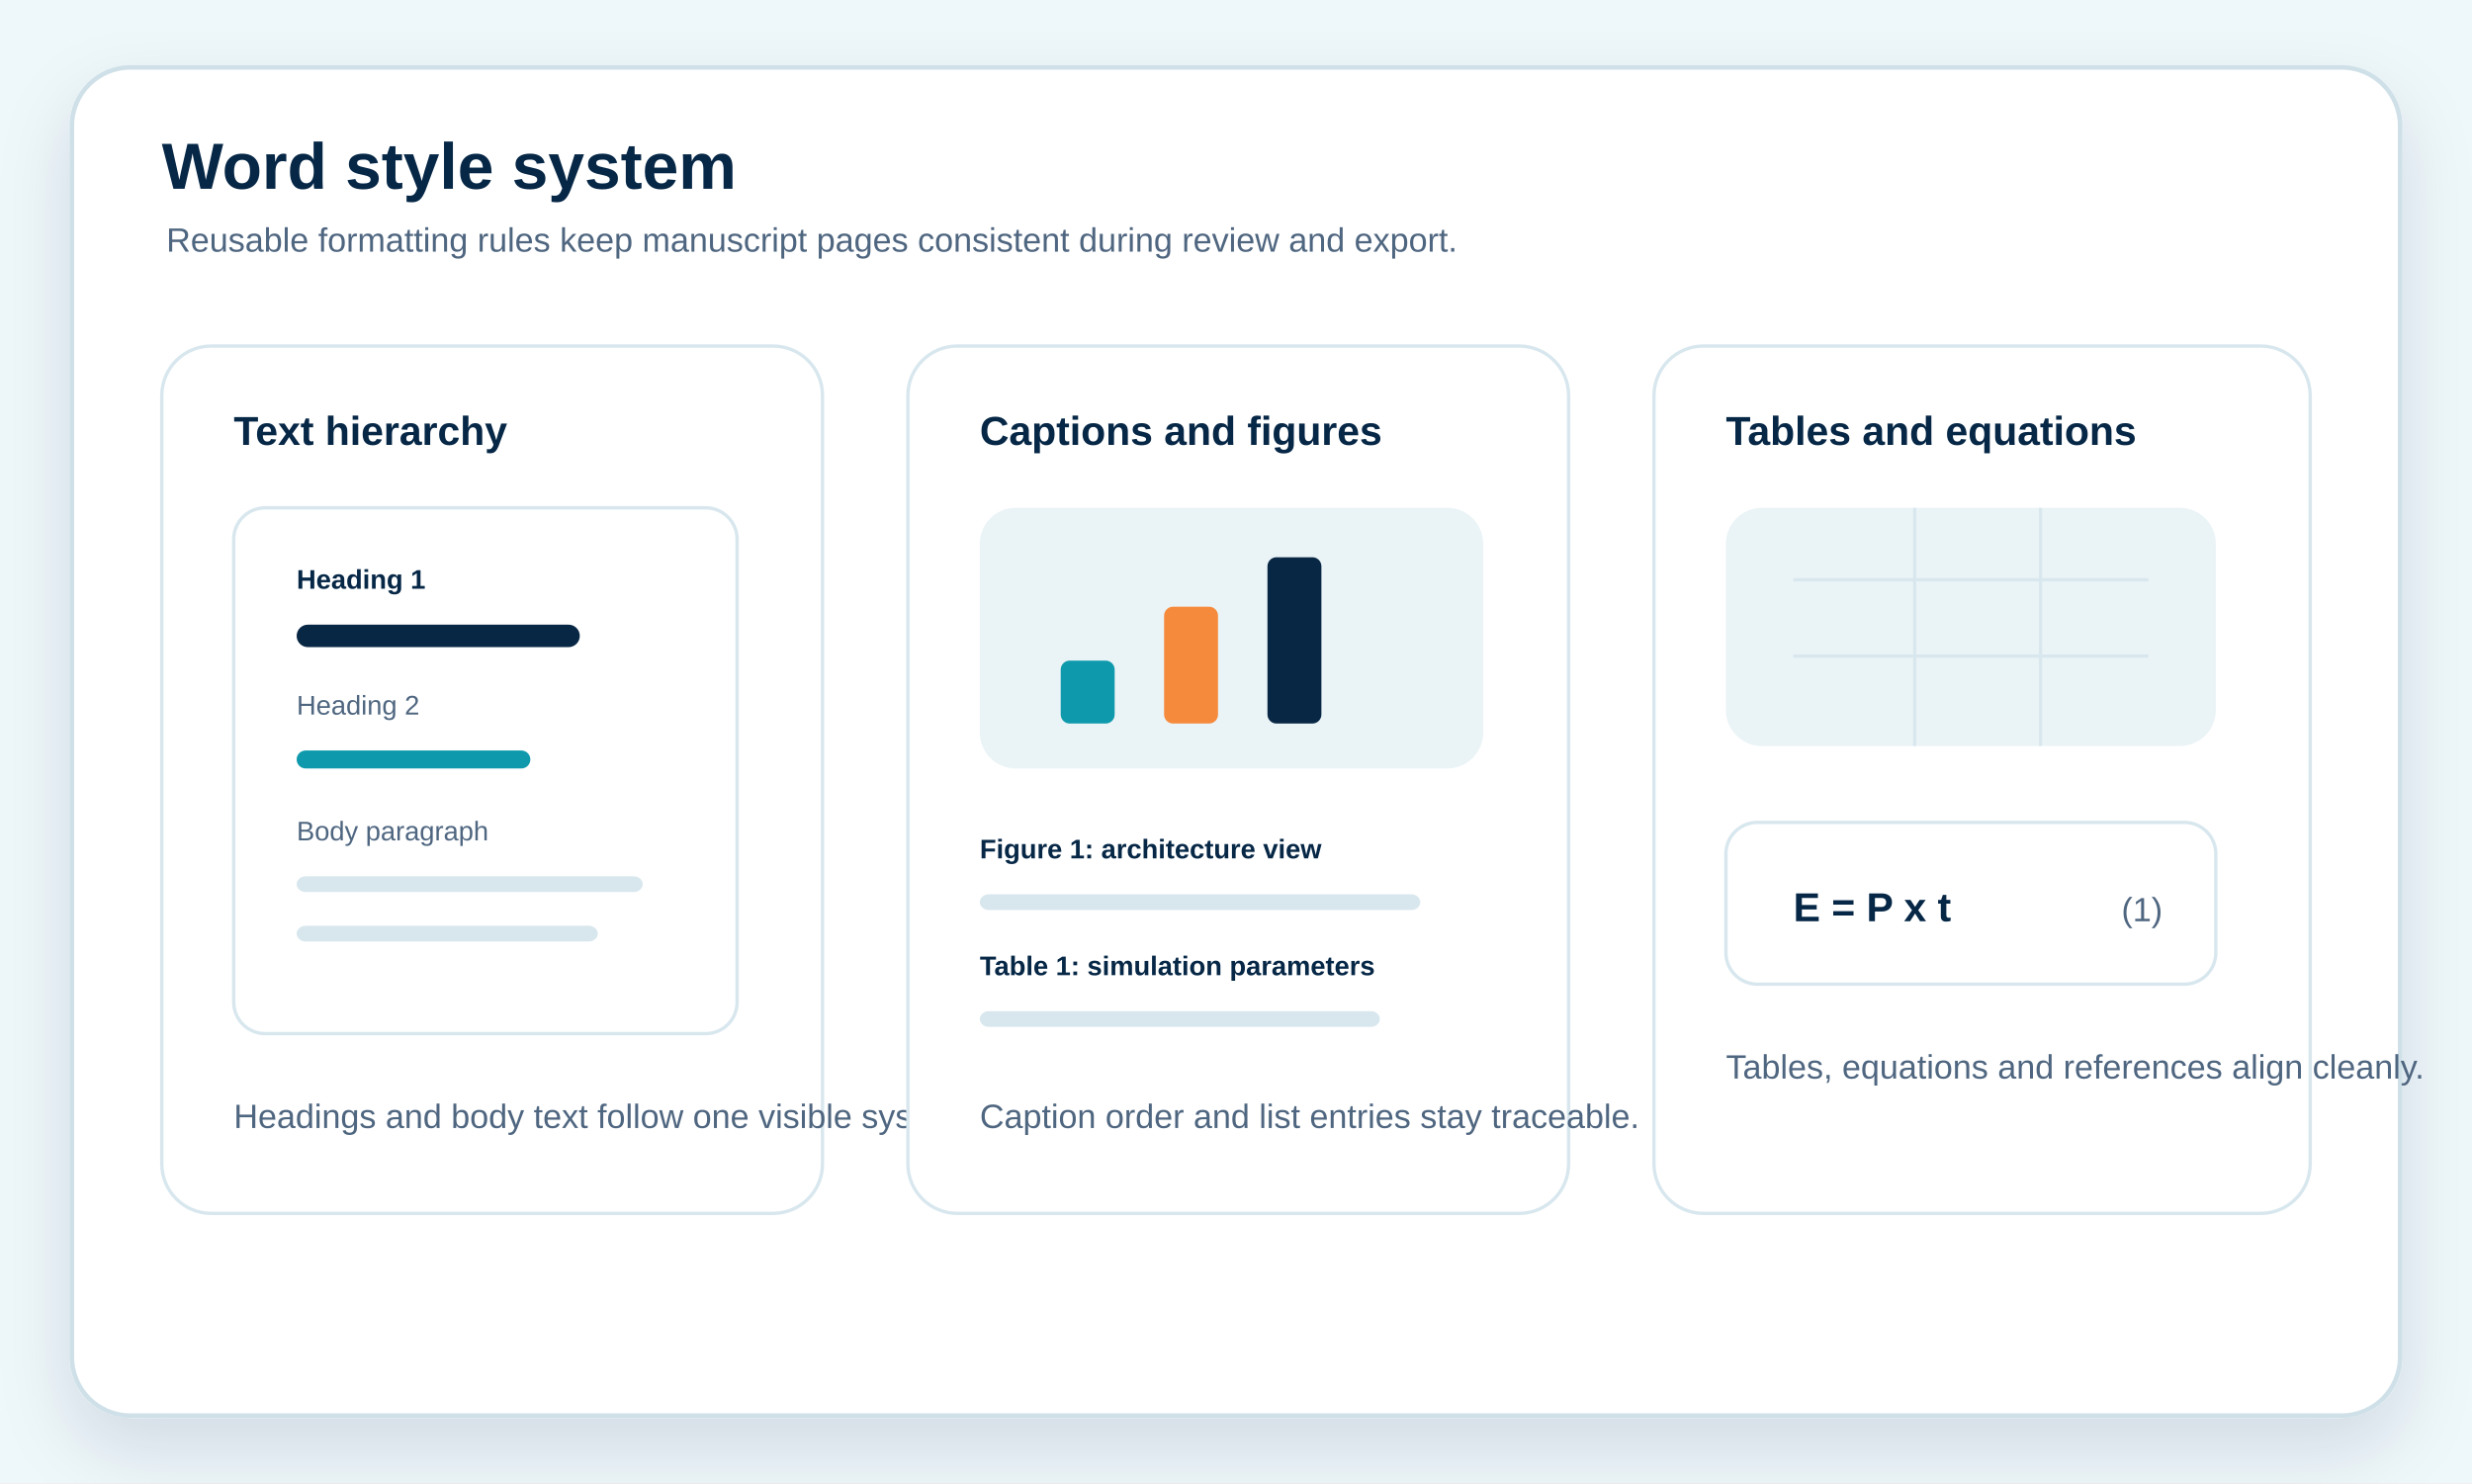
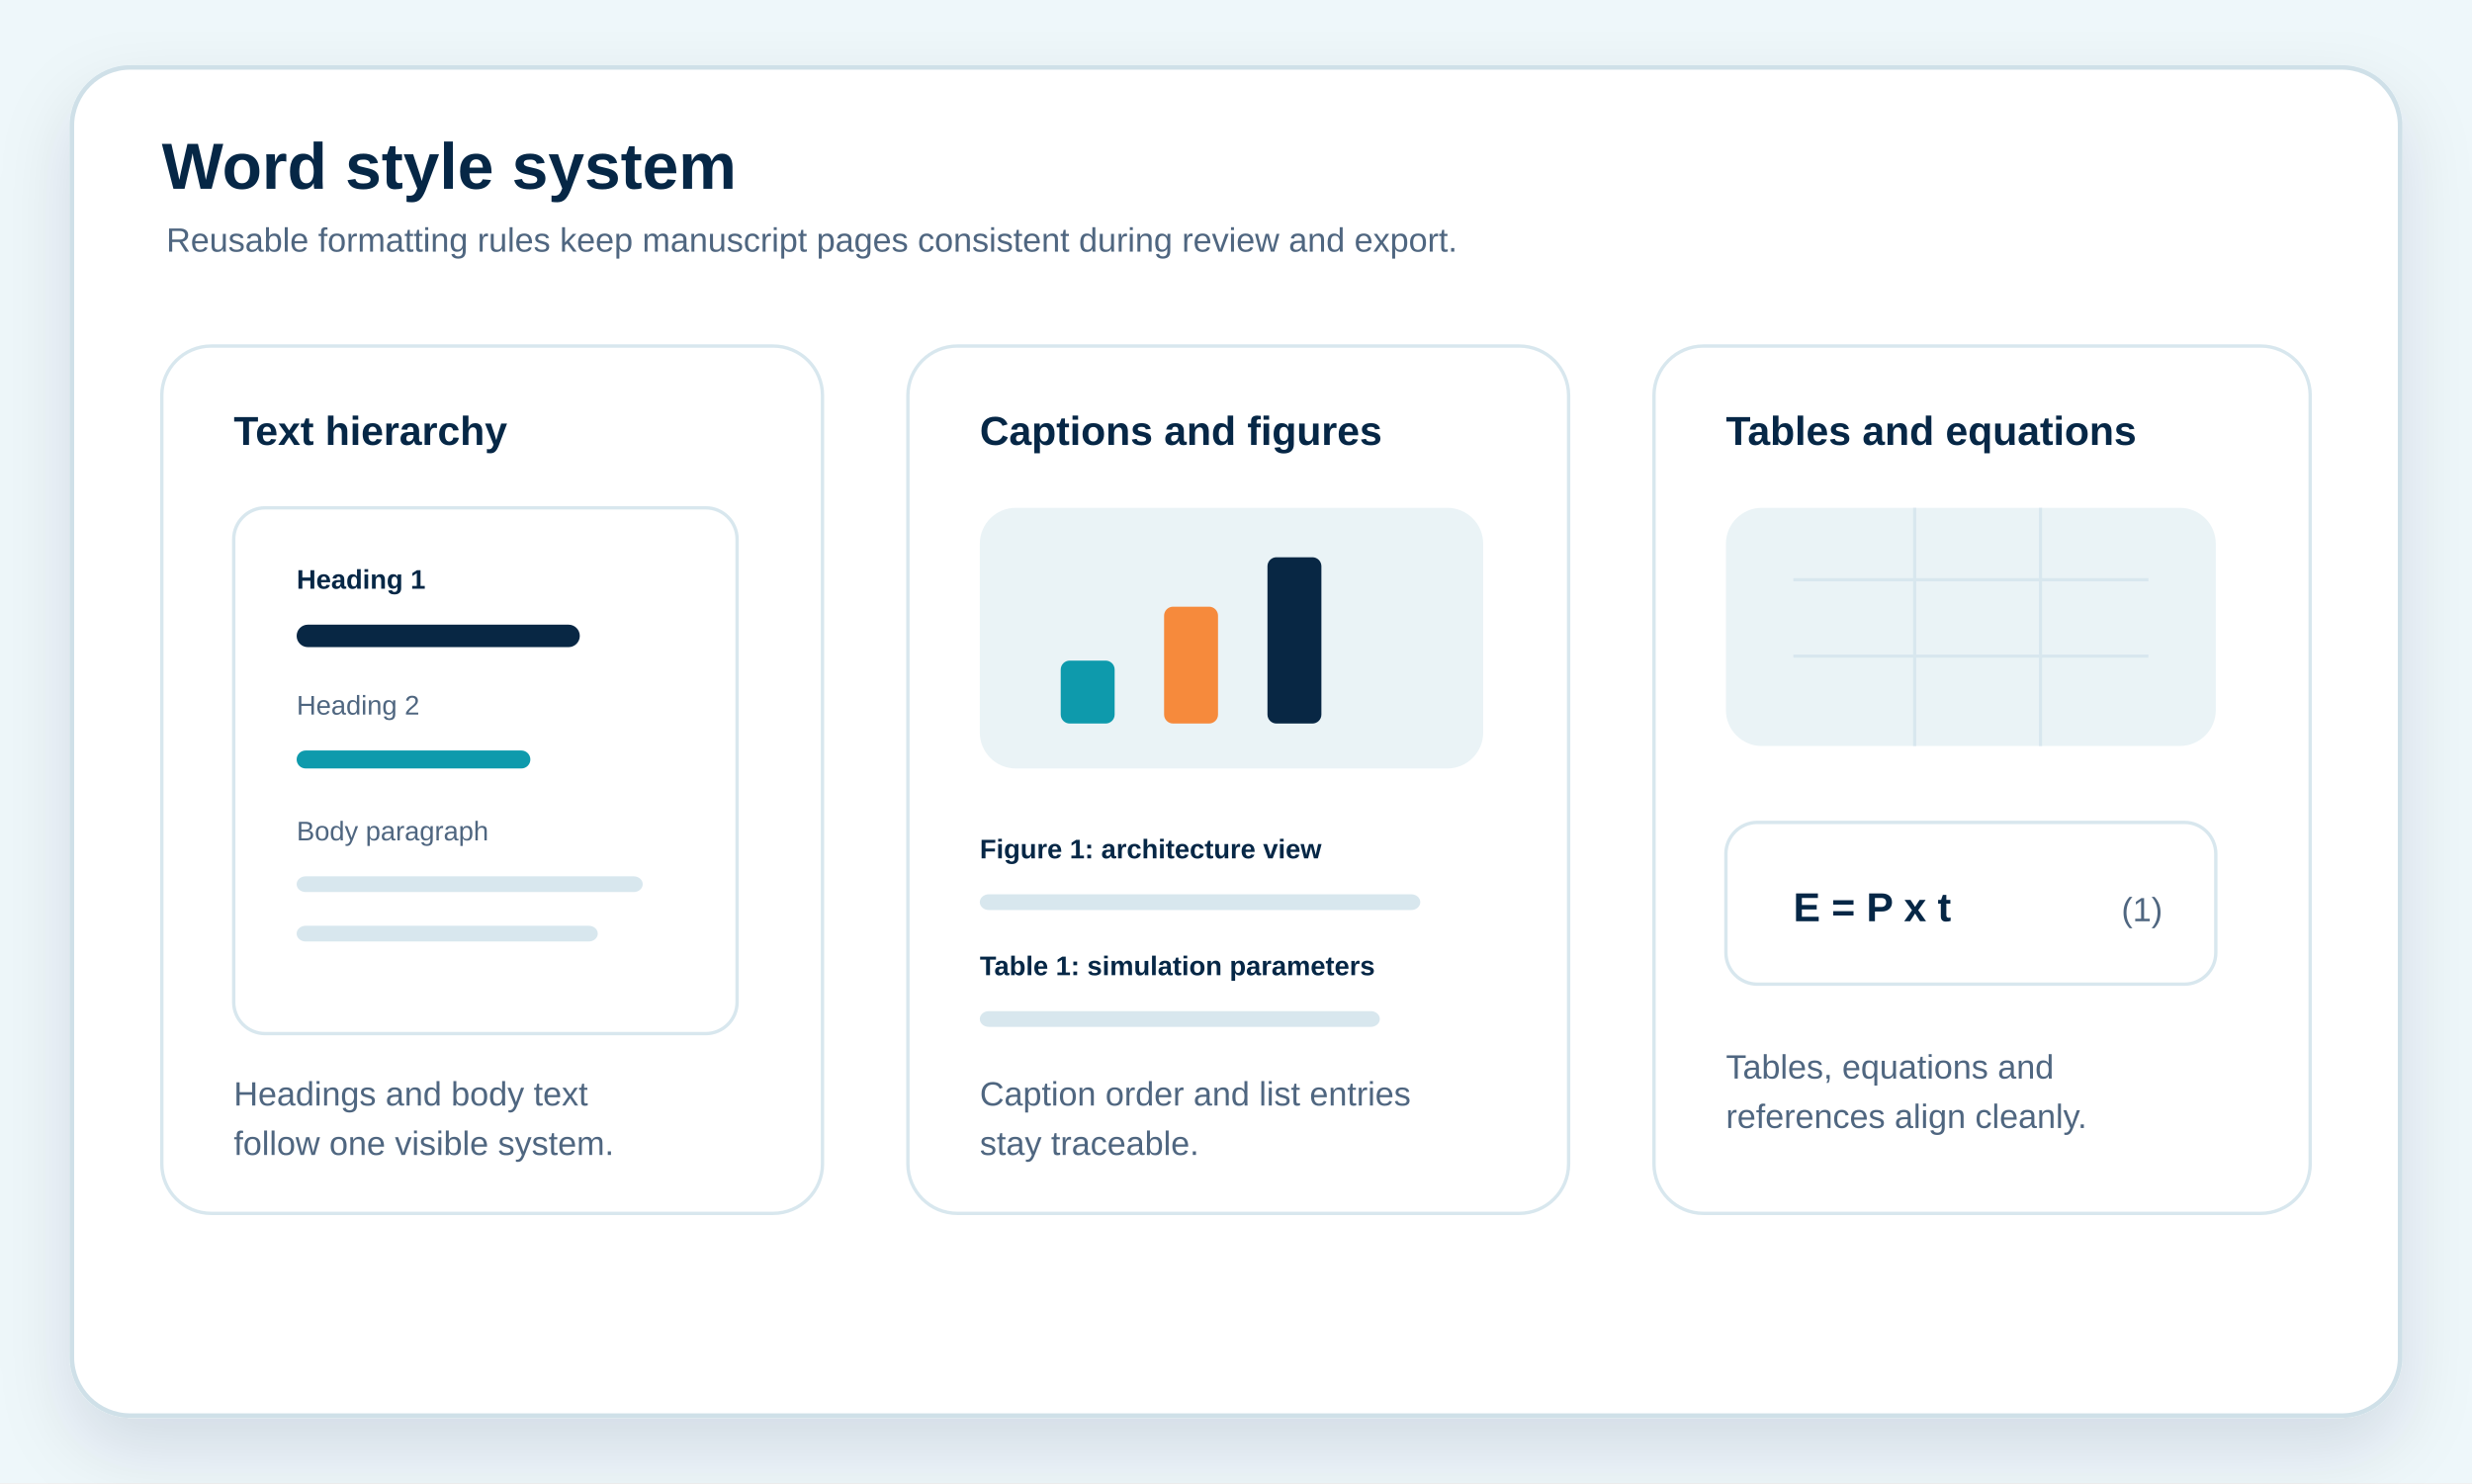
<svg xmlns="http://www.w3.org/2000/svg" viewBox="0 0 1100 660" role="img" aria-labelledby="title desc">
  <defs>
    <filter id="shadow" x="-20%" y="-20%" width="140%" height="140%">
      <feDropShadow dx="0" dy="14" stdDeviation="16" flood-color="#082744" flood-opacity="0.12" />
    </filter>
    <style>.bg{fill:#eef7fa}.panel{fill:#fff;stroke:#cfe0e8;stroke-width:2}.card{fill:#fff;stroke:#d8e7ee;stroke-width:1.5}.soft{fill:#eaf3f6}.ink{fill:#062746;font-family:Arial,Helvetica,sans-serif;font-weight:700}.muted{fill:#4f6680;font-family:Arial,Helvetica,sans-serif}.title{font-size:29px}.label{font-size:18px}.small{font-size:15px}.tiny{font-size:12px}.teal{fill:#0e9aac}.orange{fill:#f68a3c}.dark{fill:#082744}.rule{fill:#d8e7ee}.line{stroke:#d8e7ee;stroke-width:1.4}.paper{fill:#fff;stroke:#d8e7ee;stroke-width:1.5}</style>
  </defs>
  <rect class="bg" width="1100" height="660" />
  <rect class="panel" x="32" y="30" width="1036" height="600" rx="26" filter="url(#shadow)" />
  <text class="ink title" x="72" y="84">Word style system</text>
  <text class="muted small" x="74" y="112">Reusable formatting rules keep manuscript pages consistent during review and export.</text>
  <rect class="card" x="72" y="154" width="294" height="386" rx="22" />
  <text class="ink label" x="104" y="198">Text hierarchy</text>
  <rect class="paper" x="104" y="226" width="224" height="234" rx="14" />
  <text class="ink tiny" x="132" y="262">Heading 1</text>
  <rect class="dark" x="132" y="278" width="126" height="10" rx="5" />
  <text class="muted tiny" x="132" y="318">Heading 2</text>
  <rect class="teal" x="132" y="334" width="104" height="8" rx="4" />
  <text class="muted tiny" x="132" y="374">Body paragraph</text>
  <rect class="rule" x="132" y="390" width="154" height="7" rx="4" />
  <rect class="rule" x="132" y="412" width="134" height="7" rx="4" />
-   <text class="muted small" x="104" y="502">Headings and body text follow one visible system.</text>
+   <text class="muted small" x="104" y="492">
+     <tspan x="104" dy="0">Headings and body text</tspan>
+     <tspan x="104" dy="22">follow one visible system.</tspan>
+   </text>
  <rect class="card" x="404" y="154" width="294" height="386" rx="22" />
  <text class="ink label" x="436" y="198">Captions and figures</text>
  <rect class="soft" x="436" y="226" width="224" height="116" rx="16" />
  <rect class="teal" x="472" y="294" width="24" height="28" rx="4" />
  <rect class="orange" x="518" y="270" width="24" height="52" rx="4" />
  <rect class="dark" x="564" y="248" width="24" height="74" rx="4" />
  <text class="ink tiny" x="436" y="382">Figure 1: architecture view</text>
  <rect class="rule" x="436" y="398" width="196" height="7" rx="4" />
  <text class="ink tiny" x="436" y="434">Table 1: simulation parameters</text>
  <rect class="rule" x="436" y="450" width="178" height="7" rx="4" />
-   <text class="muted small" x="436" y="502">Caption order and list entries stay traceable.</text>
+   <text class="muted small" x="436" y="492">
+     <tspan x="436" dy="0">Caption order and list entries</tspan>
+     <tspan x="436" dy="22">stay traceable.</tspan>
+   </text>
  <rect class="card" x="736" y="154" width="292" height="386" rx="22" />
  <text class="ink label" x="768" y="198">Tables and equations</text>
  <rect class="soft" x="768" y="226" width="218" height="106" rx="16" />
  <path d="M798 258H956M798 292H956M852 226V332M908 226V332" class="line" />
  <rect class="paper" x="768" y="366" width="218" height="72" rx="14" />
  <text class="ink label" x="798" y="410">E = P x t</text>
  <text class="muted small" x="944" y="410">(1)</text>
-   <text class="muted small" x="768" y="480">Tables, equations and references align cleanly.</text>
+   <text class="muted small" x="768" y="480">
+     <tspan x="768" dy="0">Tables, equations and</tspan>
+     <tspan x="768" dy="22">references align cleanly.</tspan>
+   </text>
</svg>
